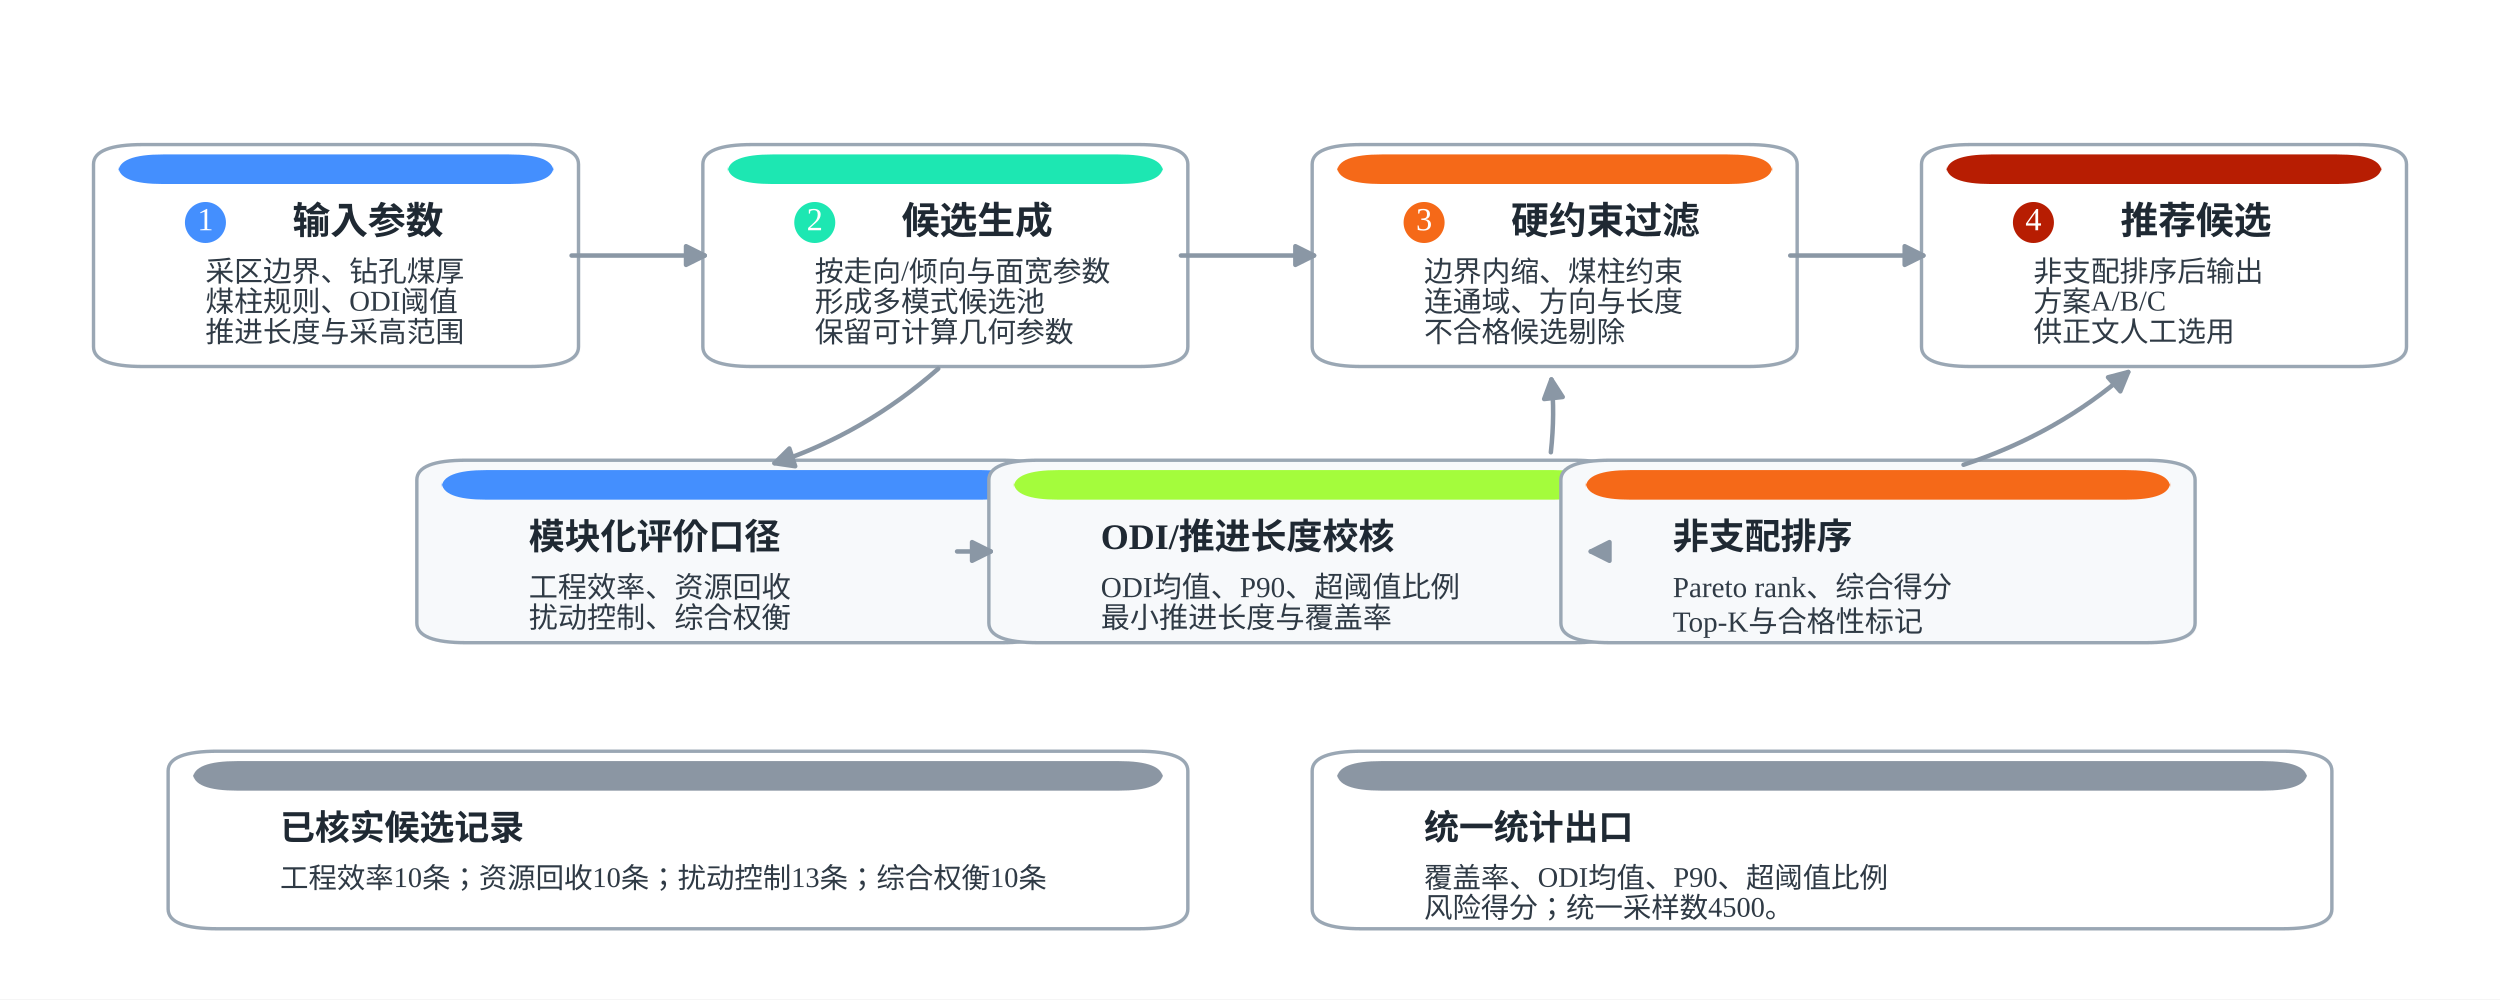
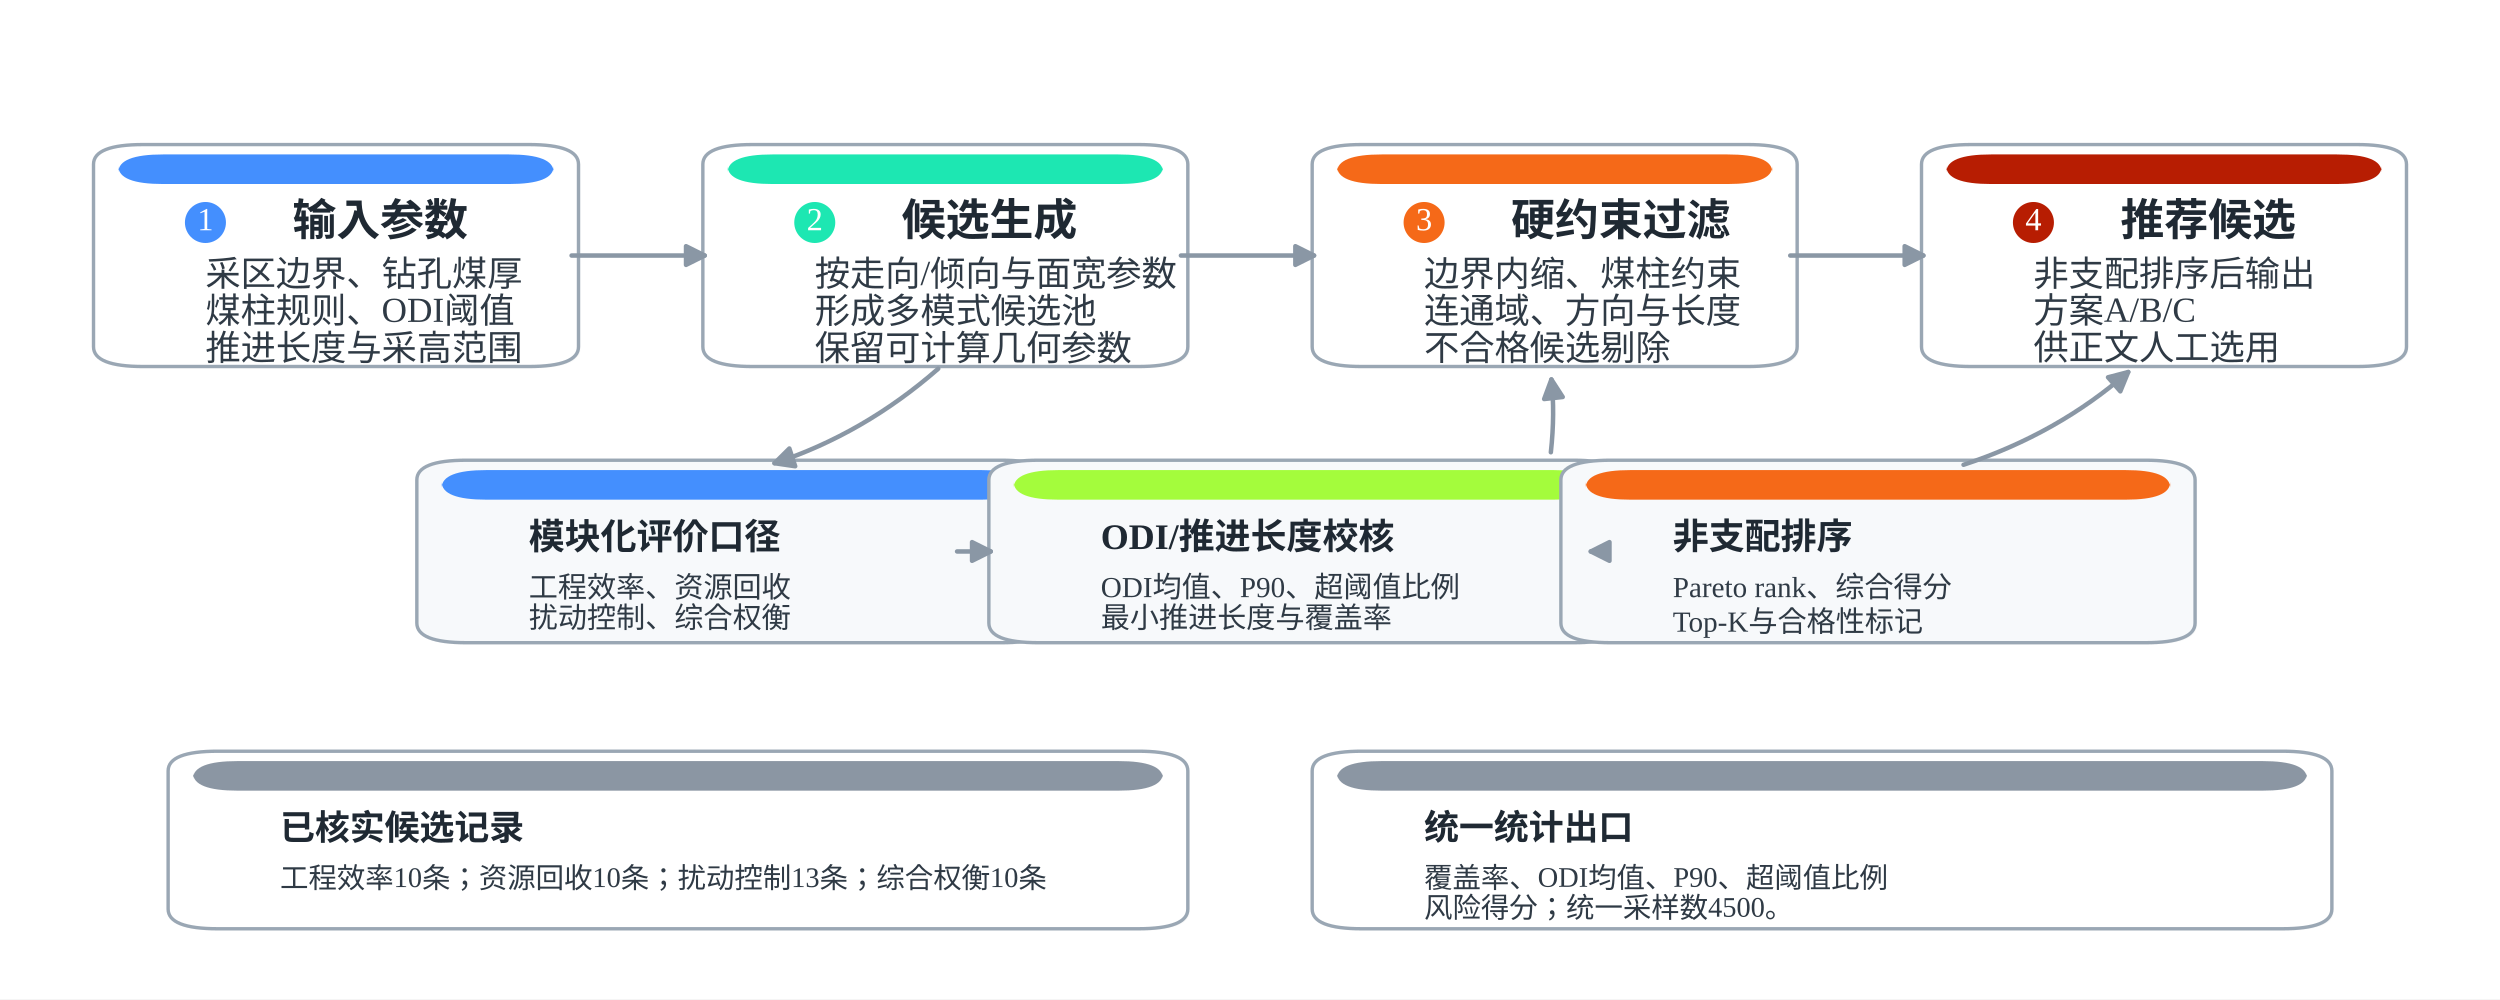
<svg xmlns="http://www.w3.org/2000/svg" width="695.52pt" height="278.028pt" viewBox="0 0 695.52 278.028" version="1.1">
  <defs>
    <style type="text/css">*{stroke-linejoin: round; stroke-linecap: butt}</style>
  </defs>
  <g id="figure_1">
    <g id="patch_1">
      <path d="M -0 278.028  L 695.52 278.028  L 695.52 0  L -0 0  z " style="fill: #ffffff" />
    </g>
    <g id="axes_1">
      <g id="patch_2">
-         <path d="M 40.406 102.516  L 147.653 102.516  Q 161.492 102.516 161.492 97.028  L 161.492 46.258  Q 161.492 40.77 147.653 40.77  L 40.406 40.77  Q 26.567 40.77 26.567 46.258  L 26.567 97.028  Q 26.567 102.516 40.406 102.516  z " clip-path="url(#p27d7c202f7)" style="fill: #4c4c4c; opacity: 0.032" />
-         <path d="M 39.856 101.966  L 147.103 101.966  Q 160.942 101.966 160.942 96.478  L 160.942 45.708  Q 160.942 40.22 147.103 40.22  L 39.856 40.22  Q 26.017 40.22 26.017 45.708  L 26.017 96.478  Q 26.017 101.966 39.856 101.966  z " clip-path="url(#p27d7c202f7)" style="fill: #ffffff; stroke: #9aa7b4; stroke-width: 0.95; stroke-linejoin: miter" />
+         <path d="M 40.406 102.516  L 147.653 102.516  Q 161.492 102.516 161.492 97.028  L 161.492 46.258  Q 161.492 40.77 147.653 40.77  L 40.406 40.77  Q 26.567 40.77 26.567 46.258  L 26.567 97.028  Q 26.567 102.516 40.406 102.516  z " clip-path="url(#p5db826d1ff)" style="fill: #4c4c4c; opacity: 0.032" />
+         <path d="M 39.856 101.966  L 147.103 101.966  Q 160.942 101.966 160.942 96.478  L 160.942 45.708  Q 160.942 40.22 147.103 40.22  L 39.856 40.22  Q 26.017 40.22 26.017 45.708  L 26.017 96.478  Q 26.017 101.966 39.856 101.966  z " clip-path="url(#p5db826d1ff)" style="fill: #ffffff; stroke: #9aa7b4; stroke-width: 0.95; stroke-linejoin: miter" />
      </g>
      <g id="patch_3">
-         <path d="M 45.391 51.197  L 141.568 51.197  Q 154.022 51.197 154.022 46.257  L 154.022 47.904  Q 154.022 42.964 141.568 42.964  L 45.391 42.964  Q 32.936 42.964 32.936 47.904  L 32.936 46.257  Q 32.936 51.197 45.391 51.197  z " clip-path="url(#p27d7c202f7)" style="fill: #448ffe" />
+         <path d="M 45.391 51.197  L 141.568 51.197  Q 154.022 51.197 154.022 46.257  L 154.022 47.904  Q 154.022 42.964 141.568 42.964  L 45.391 42.964  Q 32.936 42.964 32.936 47.904  L 32.936 46.257  Q 32.936 51.197 45.391 51.197  z " clip-path="url(#p5db826d1ff)" style="fill: #448ffe" />
      </g>
      <g id="patch_4">
-         <path d="M 209.926 102.516  L 317.174 102.516  Q 331.012 102.516 331.012 97.028  L 331.012 46.258  Q 331.012 40.77 317.174 40.77  L 209.926 40.77  Q 196.088 40.77 196.088 46.258  L 196.088 97.028  Q 196.088 102.516 209.926 102.516  z " clip-path="url(#p27d7c202f7)" style="fill: #4c4c4c; opacity: 0.032" />
-         <path d="M 209.376 101.966  L 316.624 101.966  Q 330.462 101.966 330.462 96.478  L 330.462 45.708  Q 330.462 40.22 316.624 40.22  L 209.376 40.22  Q 195.538 40.22 195.538 45.708  L 195.538 96.478  Q 195.538 101.966 209.376 101.966  z " clip-path="url(#p27d7c202f7)" style="fill: #ffffff; stroke: #9aa7b4; stroke-width: 0.95; stroke-linejoin: miter" />
+         <path d="M 209.926 102.516  L 317.174 102.516  Q 331.012 102.516 331.012 97.028  L 331.012 46.258  Q 331.012 40.77 317.174 40.77  L 209.926 40.77  Q 196.088 40.77 196.088 46.258  L 196.088 97.028  Q 196.088 102.516 209.926 102.516  z " clip-path="url(#p5db826d1ff)" style="fill: #4c4c4c; opacity: 0.032" />
+         <path d="M 209.376 101.966  L 316.624 101.966  Q 330.462 101.966 330.462 96.478  L 330.462 45.708  Q 330.462 40.22 316.624 40.22  L 209.376 40.22  Q 195.538 40.22 195.538 45.708  L 195.538 96.478  Q 195.538 101.966 209.376 101.966  z " clip-path="url(#p5db826d1ff)" style="fill: #ffffff; stroke: #9aa7b4; stroke-width: 0.95; stroke-linejoin: miter" />
      </g>
      <g id="patch_5">
-         <path d="M 214.911 51.197  L 311.088 51.197  Q 323.543 51.197 323.543 46.257  L 323.543 47.904  Q 323.543 42.964 311.088 42.964  L 214.911 42.964  Q 202.457 42.964 202.457 47.904  L 202.457 46.257  Q 202.457 51.197 214.911 51.197  z " clip-path="url(#p27d7c202f7)" style="fill: #1de7b2" />
+         <path d="M 214.911 51.197  L 311.088 51.197  Q 323.543 51.197 323.543 46.257  L 323.543 47.904  Q 323.543 42.964 311.088 42.964  L 214.911 42.964  Q 202.457 42.964 202.457 47.904  L 202.457 46.257  Q 202.457 51.197 214.911 51.197  z " clip-path="url(#p5db826d1ff)" style="fill: #1de7b2" />
      </g>
      <g id="patch_6">
-         <path d="M 379.446 102.516  L 486.694 102.516  Q 500.532 102.516 500.532 97.028  L 500.532 46.258  Q 500.532 40.77 486.694 40.77  L 379.446 40.77  Q 365.608 40.77 365.608 46.258  L 365.608 97.028  Q 365.608 102.516 379.446 102.516  z " clip-path="url(#p27d7c202f7)" style="fill: #4c4c4c; opacity: 0.032" />
-         <path d="M 378.896 101.966  L 486.144 101.966  Q 499.982 101.966 499.982 96.478  L 499.982 45.708  Q 499.982 40.22 486.144 40.22  L 378.896 40.22  Q 365.058 40.22 365.058 45.708  L 365.058 96.478  Q 365.058 101.966 378.896 101.966  z " clip-path="url(#p27d7c202f7)" style="fill: #ffffff; stroke: #9aa7b4; stroke-width: 0.95; stroke-linejoin: miter" />
+         <path d="M 379.446 102.516  L 486.694 102.516  Q 500.532 102.516 500.532 97.028  L 500.532 46.258  Q 500.532 40.77 486.694 40.77  L 379.446 40.77  Q 365.608 40.77 365.608 46.258  L 365.608 97.028  Q 365.608 102.516 379.446 102.516  z " clip-path="url(#p5db826d1ff)" style="fill: #4c4c4c; opacity: 0.032" />
+         <path d="M 378.896 101.966  L 486.144 101.966  Q 499.982 101.966 499.982 96.478  L 499.982 45.708  Q 499.982 40.22 486.144 40.22  L 378.896 40.22  Q 365.058 40.22 365.058 45.708  L 365.058 96.478  Q 365.058 101.966 378.896 101.966  z " clip-path="url(#p5db826d1ff)" style="fill: #ffffff; stroke: #9aa7b4; stroke-width: 0.95; stroke-linejoin: miter" />
      </g>
      <g id="patch_7">
-         <path d="M 384.432 51.197  L 480.609 51.197  Q 493.063 51.197 493.063 46.257  L 493.063 47.904  Q 493.063 42.964 480.609 42.964  L 384.432 42.964  Q 371.977 42.964 371.977 47.904  L 371.977 46.257  Q 371.977 51.197 384.432 51.197  z " clip-path="url(#p27d7c202f7)" style="fill: #f56918" />
+         <path d="M 384.432 51.197  L 480.609 51.197  Q 493.063 51.197 493.063 46.257  L 493.063 47.904  Q 493.063 42.964 480.609 42.964  L 384.432 42.964  Q 371.977 42.964 371.977 47.904  L 371.977 46.257  Q 371.977 51.197 384.432 51.197  z " clip-path="url(#p5db826d1ff)" style="fill: #f56918" />
      </g>
      <g id="patch_8">
-         <path d="M 548.967 102.516  L 656.214 102.516  Q 670.053 102.516 670.053 97.028  L 670.053 46.258  Q 670.053 40.77 656.214 40.77  L 548.967 40.77  Q 535.128 40.77 535.128 46.258  L 535.128 97.028  Q 535.128 102.516 548.967 102.516  z " clip-path="url(#p27d7c202f7)" style="fill: #4c4c4c; opacity: 0.032" />
-         <path d="M 548.417 101.966  L 655.664 101.966  Q 669.503 101.966 669.503 96.478  L 669.503 45.708  Q 669.503 40.22 655.664 40.22  L 548.417 40.22  Q 534.578 40.22 534.578 45.708  L 534.578 96.478  Q 534.578 101.966 548.417 101.966  z " clip-path="url(#p27d7c202f7)" style="fill: #ffffff; stroke: #9aa7b4; stroke-width: 0.95; stroke-linejoin: miter" />
+         <path d="M 548.967 102.516  L 656.214 102.516  Q 670.053 102.516 670.053 97.028  L 670.053 46.258  Q 670.053 40.77 656.214 40.77  L 548.967 40.77  Q 535.128 40.77 535.128 46.258  L 535.128 97.028  Q 535.128 102.516 548.967 102.516  z " clip-path="url(#p5db826d1ff)" style="fill: #4c4c4c; opacity: 0.032" />
+         <path d="M 548.417 101.966  L 655.664 101.966  Q 669.503 101.966 669.503 96.478  L 669.503 45.708  Q 669.503 40.22 655.664 40.22  L 548.417 40.22  Q 534.578 40.22 534.578 45.708  L 534.578 96.478  Q 534.578 101.966 548.417 101.966  z " clip-path="url(#p5db826d1ff)" style="fill: #ffffff; stroke: #9aa7b4; stroke-width: 0.95; stroke-linejoin: miter" />
      </g>
      <g id="patch_9">
-         <path d="M 553.952 51.197  L 650.129 51.197  Q 662.584 51.197 662.584 46.257  L 662.584 47.904  Q 662.584 42.964 650.129 42.964  L 553.952 42.964  Q 541.498 42.964 541.498 47.904  L 541.498 46.257  Q 541.498 51.197 553.952 51.197  z " clip-path="url(#p27d7c202f7)" style="fill: #b71d02" />
+         <path d="M 553.952 51.197  L 650.129 51.197  Q 662.584 51.197 662.584 46.257  L 662.584 47.904  Q 662.584 42.964 650.129 42.964  L 553.952 42.964  Q 541.498 42.964 541.498 47.904  L 541.498 46.257  Q 541.498 51.197 553.952 51.197  z " clip-path="url(#p5db826d1ff)" style="fill: #b71d02" />
      </g>
      <g id="patch_10">
-         <path d="M 159.021 71.093  Q 178.238 71.093 196.057 71.093  " clip-path="url(#p27d7c202f7)" style="fill: none; stroke: #8a97a5; stroke-width: 1.25; stroke-linecap: round" />
-         <path d="M 190.857 68.493  L 196.057 71.093  L 190.857 73.693  z " clip-path="url(#p27d7c202f7)" style="fill: #8a97a5; stroke: #8a97a5; stroke-width: 1.25; stroke-linecap: round" />
+         <path d="M 159.021 71.093  Q 178.238 71.093 196.057 71.093  " clip-path="url(#p5db826d1ff)" style="fill: none; stroke: #8a97a5; stroke-width: 1.25; stroke-linecap: round" />
+         <path d="M 190.857 68.493  L 196.057 71.093  L 190.857 73.693  z " clip-path="url(#p5db826d1ff)" style="fill: #8a97a5; stroke: #8a97a5; stroke-width: 1.25; stroke-linecap: round" />
      </g>
      <g id="patch_11">
-         <path d="M 328.542 71.093  Q 347.758 71.093 365.577 71.093  " clip-path="url(#p27d7c202f7)" style="fill: none; stroke: #8a97a5; stroke-width: 1.25; stroke-linecap: round" />
-         <path d="M 360.377 68.493  L 365.577 71.093  L 360.377 73.693  z " clip-path="url(#p27d7c202f7)" style="fill: #8a97a5; stroke: #8a97a5; stroke-width: 1.25; stroke-linecap: round" />
+         <path d="M 328.542 71.093  Q 347.758 71.093 365.577 71.093  " clip-path="url(#p5db826d1ff)" style="fill: none; stroke: #8a97a5; stroke-width: 1.25; stroke-linecap: round" />
+         <path d="M 360.377 68.493  L 365.577 71.093  L 360.377 73.693  z " clip-path="url(#p5db826d1ff)" style="fill: #8a97a5; stroke: #8a97a5; stroke-width: 1.25; stroke-linecap: round" />
      </g>
      <g id="patch_12">
-         <path d="M 498.062 71.093  Q 517.279 71.093 535.097 71.093  " clip-path="url(#p27d7c202f7)" style="fill: none; stroke: #8a97a5; stroke-width: 1.25; stroke-linecap: round" />
-         <path d="M 529.897 68.493  L 535.097 71.093  L 529.897 73.693  z " clip-path="url(#p27d7c202f7)" style="fill: #8a97a5; stroke: #8a97a5; stroke-width: 1.25; stroke-linecap: round" />
+         <path d="M 498.062 71.093  Q 517.279 71.093 535.097 71.093  " clip-path="url(#p5db826d1ff)" style="fill: none; stroke: #8a97a5; stroke-width: 1.25; stroke-linecap: round" />
+         <path d="M 529.897 68.493  L 535.097 71.093  L 529.897 73.693  z " clip-path="url(#p5db826d1ff)" style="fill: #8a97a5; stroke: #8a97a5; stroke-width: 1.25; stroke-linecap: round" />
      </g>
      <g id="patch_13">
-         <path d="M 130.355 179.356  L 279.118 179.356  Q 292.956 179.356 292.956 173.868  L 292.956 134.075  Q 292.956 128.587 279.118 128.587  L 130.355 128.587  Q 116.517 128.587 116.517 134.075  L 116.517 173.868  Q 116.517 179.356 130.355 179.356  z " clip-path="url(#p27d7c202f7)" style="fill: #4a4b4b; opacity: 0.032" />
-         <path d="M 129.805 178.806  L 278.568 178.806  Q 292.406 178.806 292.406 173.317  L 292.406 133.525  Q 292.406 128.037 278.568 128.037  L 129.805 128.037  Q 115.967 128.037 115.967 133.525  L 115.967 173.317  Q 115.967 178.806 129.805 178.806  z " clip-path="url(#p27d7c202f7)" style="fill: #f7f9fb; stroke: #9aa7b4; stroke-width: 0.95; stroke-linejoin: miter" />
+         <path d="M 130.355 179.356  L 279.118 179.356  Q 292.956 179.356 292.956 173.868  L 292.956 134.075  Q 292.956 128.587 279.118 128.587  L 130.355 128.587  Q 116.517 128.587 116.517 134.075  L 116.517 173.868  Q 116.517 179.356 130.355 179.356  z " clip-path="url(#p5db826d1ff)" style="fill: #4a4b4b; opacity: 0.032" />
+         <path d="M 129.805 178.806  L 278.568 178.806  Q 292.406 178.806 292.406 173.317  L 292.406 133.525  Q 292.406 128.037 278.568 128.037  L 129.805 128.037  Q 115.967 128.037 115.967 133.525  L 115.967 173.317  Q 115.967 178.806 129.805 178.806  z " clip-path="url(#p5db826d1ff)" style="fill: #f7f9fb; stroke: #9aa7b4; stroke-width: 0.95; stroke-linejoin: miter" />
      </g>
      <g id="patch_14">
-         <path d="M 135.341 139.014  L 273.033 139.014  Q 285.487 139.014 285.487 134.074  L 285.487 135.721  Q 285.487 130.781 273.033 130.781  L 135.341 130.781  Q 122.886 130.781 122.886 135.721  L 122.886 134.074  Q 122.886 139.014 135.341 139.014  z " clip-path="url(#p27d7c202f7)" style="fill: #448ffe" />
+         <path d="M 135.341 139.014  L 273.033 139.014  Q 285.487 139.014 285.487 134.074  L 285.487 135.721  Q 285.487 130.781 273.033 130.781  L 135.341 130.781  Q 122.886 130.781 122.886 135.721  L 122.886 134.074  Q 122.886 139.014 135.341 139.014  z " clip-path="url(#p5db826d1ff)" style="fill: #448ffe" />
      </g>
      <g id="patch_15">
-         <path d="M 289.497 179.356  L 438.26 179.356  Q 452.098 179.356 452.098 173.868  L 452.098 134.075  Q 452.098 128.587 438.26 128.587  L 289.497 128.587  Q 275.658 128.587 275.658 134.075  L 275.658 173.868  Q 275.658 179.356 289.497 179.356  z " clip-path="url(#p27d7c202f7)" style="fill: #4a4b4b; opacity: 0.032" />
-         <path d="M 288.947 178.806  L 437.71 178.806  Q 451.548 178.806 451.548 173.317  L 451.548 133.525  Q 451.548 128.037 437.71 128.037  L 288.947 128.037  Q 275.108 128.037 275.108 133.525  L 275.108 173.317  Q 275.108 178.806 288.947 178.806  z " clip-path="url(#p27d7c202f7)" style="fill: #f7f9fb; stroke: #9aa7b4; stroke-width: 0.95; stroke-linejoin: miter" />
+         <path d="M 289.497 179.356  L 438.26 179.356  Q 452.098 179.356 452.098 173.868  L 452.098 134.075  Q 452.098 128.587 438.26 128.587  L 289.497 128.587  Q 275.658 128.587 275.658 134.075  L 275.658 173.868  Q 275.658 179.356 289.497 179.356  z " clip-path="url(#p5db826d1ff)" style="fill: #4a4b4b; opacity: 0.032" />
+         <path d="M 288.947 178.806  L 437.71 178.806  Q 451.548 178.806 451.548 173.317  L 451.548 133.525  Q 451.548 128.037 437.71 128.037  L 288.947 128.037  Q 275.108 128.037 275.108 133.525  L 275.108 173.317  Q 275.108 178.806 288.947 178.806  z " clip-path="url(#p5db826d1ff)" style="fill: #f7f9fb; stroke: #9aa7b4; stroke-width: 0.95; stroke-linejoin: miter" />
      </g>
      <g id="patch_16">
-         <path d="M 294.482 139.014  L 432.174 139.014  Q 444.629 139.014 444.629 134.074  L 444.629 135.721  Q 444.629 130.781 432.174 130.781  L 294.482 130.781  Q 282.028 130.781 282.028 135.721  L 282.028 134.074  Q 282.028 139.014 294.482 139.014  z " clip-path="url(#p27d7c202f7)" style="fill: #a4fc3c" />
+         <path d="M 294.482 139.014  L 432.174 139.014  Q 444.629 139.014 444.629 134.074  L 444.629 135.721  Q 444.629 130.781 432.174 130.781  L 294.482 130.781  Q 282.028 130.781 282.028 135.721  L 282.028 134.074  Q 282.028 139.014 294.482 139.014  z " clip-path="url(#p5db826d1ff)" style="fill: #a4fc3c" />
      </g>
      <g id="patch_17">
-         <path d="M 448.638 179.356  L 597.401 179.356  Q 611.24 179.356 611.24 173.868  L 611.24 134.075  Q 611.24 128.587 597.401 128.587  L 448.638 128.587  Q 434.8 128.587 434.8 134.075  L 434.8 173.868  Q 434.8 179.356 448.638 179.356  z " clip-path="url(#p27d7c202f7)" style="fill: #4a4b4b; opacity: 0.032" />
-         <path d="M 448.088 178.806  L 596.851 178.806  Q 610.69 178.806 610.69 173.317  L 610.69 133.525  Q 610.69 128.037 596.851 128.037  L 448.088 128.037  Q 434.25 128.037 434.25 133.525  L 434.25 173.317  Q 434.25 178.806 448.088 178.806  z " clip-path="url(#p27d7c202f7)" style="fill: #f7f9fb; stroke: #9aa7b4; stroke-width: 0.95; stroke-linejoin: miter" />
+         <path d="M 448.638 179.356  L 597.401 179.356  Q 611.24 179.356 611.24 173.868  L 611.24 134.075  Q 611.24 128.587 597.401 128.587  L 448.638 128.587  Q 434.8 128.587 434.8 134.075  L 434.8 173.868  Q 434.8 179.356 448.638 179.356  z " clip-path="url(#p5db826d1ff)" style="fill: #4a4b4b; opacity: 0.032" />
+         <path d="M 448.088 178.806  L 596.851 178.806  Q 610.69 178.806 610.69 173.317  L 610.69 133.525  Q 610.69 128.037 596.851 128.037  L 448.088 128.037  Q 434.25 128.037 434.25 133.525  L 434.25 173.317  Q 434.25 178.806 448.088 178.806  z " clip-path="url(#p5db826d1ff)" style="fill: #f7f9fb; stroke: #9aa7b4; stroke-width: 0.95; stroke-linejoin: miter" />
      </g>
      <g id="patch_18">
-         <path d="M 453.624 139.014  L 591.316 139.014  Q 603.77 139.014 603.77 134.074  L 603.77 135.721  Q 603.77 130.781 591.316 130.781  L 453.624 130.781  Q 441.169 130.781 441.169 135.721  L 441.169 134.074  Q 441.169 139.014 453.624 139.014  z " clip-path="url(#p27d7c202f7)" style="fill: #f56918" />
+         <path d="M 453.624 139.014  L 591.316 139.014  Q 603.77 139.014 603.77 134.074  L 603.77 135.721  Q 603.77 130.781 591.316 130.781  L 453.624 130.781  Q 441.169 130.781 441.169 135.721  L 441.169 134.074  Q 441.169 139.014 453.624 139.014  z " clip-path="url(#p5db826d1ff)" style="fill: #f56918" />
      </g>
      <g id="patch_19">
-         <path d="M 266.269 153.421  Q 271.65 153.421 275.633 153.421  " clip-path="url(#p27d7c202f7)" style="fill: none; stroke: #8a97a5; stroke-width: 1.25; stroke-linecap: round" />
-         <path d="M 270.433 150.821  L 275.633 153.421  L 270.433 156.021  z " clip-path="url(#p27d7c202f7)" style="fill: #8a97a5; stroke: #8a97a5; stroke-width: 1.25; stroke-linecap: round" />
+         <path d="M 266.269 153.421  Q 271.65 153.421 275.633 153.421  " clip-path="url(#p5db826d1ff)" style="fill: none; stroke: #8a97a5; stroke-width: 1.25; stroke-linecap: round" />
+         <path d="M 270.433 150.821  L 275.633 153.421  L 270.433 156.021  z " clip-path="url(#p5db826d1ff)" style="fill: #8a97a5; stroke: #8a97a5; stroke-width: 1.25; stroke-linecap: round" />
      </g>
      <g id="patch_20">
-         <path d="M 444.629 153.421  Q 442.899 153.421 442.567 153.421  " clip-path="url(#p27d7c202f7)" style="fill: none; stroke: #8a97a5; stroke-width: 1.25; stroke-linecap: round" />
-         <path d="M 447.767 156.021  L 442.567 153.421  L 447.767 150.821  z " clip-path="url(#p27d7c202f7)" style="fill: #8a97a5; stroke: #8a97a5; stroke-width: 1.25; stroke-linecap: round" />
+         <path d="M 444.629 153.421  Q 442.899 153.421 442.567 153.421  " clip-path="url(#p5db826d1ff)" style="fill: none; stroke: #8a97a5; stroke-width: 1.25; stroke-linecap: round" />
+         <path d="M 447.767 156.021  L 442.567 153.421  L 447.767 150.821  z " clip-path="url(#p5db826d1ff)" style="fill: #8a97a5; stroke: #8a97a5; stroke-width: 1.25; stroke-linecap: round" />
      </g>
      <g id="patch_21">
-         <path d="M 261.025 102.579  Q 240.304 120.704 215.479 128.867  " clip-path="url(#p27d7c202f7)" style="fill: none; stroke: #8a97a5; stroke-width: 1.25; stroke-linecap: round" />
-         <path d="M 221.231 129.713  L 215.479 128.867  L 219.607 124.773  z " clip-path="url(#p27d7c202f7)" style="fill: #8a97a5; stroke: #8a97a5; stroke-width: 1.25; stroke-linecap: round" />
+         <path d="M 261.025 102.579  Q 240.304 120.704 215.479 128.867  " clip-path="url(#p5db826d1ff)" style="fill: none; stroke: #8a97a5; stroke-width: 1.25; stroke-linecap: round" />
+         <path d="M 221.231 129.713  L 215.479 128.867  L 219.607 124.773  z " clip-path="url(#p5db826d1ff)" style="fill: #8a97a5; stroke: #8a97a5; stroke-width: 1.25; stroke-linecap: round" />
      </g>
      <g id="patch_22">
-         <path d="M 431.459 125.823  Q 432.647 114.998 431.611 105.563  " clip-path="url(#p27d7c202f7)" style="fill: none; stroke: #8a97a5; stroke-width: 1.25; stroke-linecap: round" />
-         <path d="M 429.594 111.016  L 431.611 105.563  L 434.763 110.448  z " clip-path="url(#p27d7c202f7)" style="fill: #8a97a5; stroke: #8a97a5; stroke-width: 1.25; stroke-linecap: round" />
+         <path d="M 431.459 125.823  Q 432.647 114.998 431.611 105.563  " clip-path="url(#p5db826d1ff)" style="fill: none; stroke: #8a97a5; stroke-width: 1.25; stroke-linecap: round" />
+         <path d="M 429.594 111.016  L 431.611 105.563  L 434.763 110.448  z " clip-path="url(#p5db826d1ff)" style="fill: #8a97a5; stroke: #8a97a5; stroke-width: 1.25; stroke-linecap: round" />
      </g>
      <g id="patch_23">
-         <path d="M 546.273 129.303  Q 572.426 120.704 592.095 103.499  " clip-path="url(#p27d7c202f7)" style="fill: none; stroke: #8a97a5; stroke-width: 1.25; stroke-linecap: round" />
-         <path d="M 586.47 104.966  L 592.095 103.499  L 589.893 108.879  z " clip-path="url(#p27d7c202f7)" style="fill: #8a97a5; stroke: #8a97a5; stroke-width: 1.25; stroke-linecap: round" />
+         <path d="M 546.273 129.303  Q 572.426 120.704 592.095 103.499  " clip-path="url(#p5db826d1ff)" style="fill: none; stroke: #8a97a5; stroke-width: 1.25; stroke-linecap: round" />
+         <path d="M 586.47 104.966  L 592.095 103.499  L 589.893 108.879  z " clip-path="url(#p5db826d1ff)" style="fill: #8a97a5; stroke: #8a97a5; stroke-width: 1.25; stroke-linecap: round" />
      </g>
      <g id="patch_24">
-         <path d="M 61.163 258.94  L 317.174 258.94  Q 331.012 258.94 331.012 253.452  L 331.012 215.032  Q 331.012 209.543 317.174 209.543  L 61.163 209.543  Q 47.325 209.543 47.325 215.032  L 47.325 253.452  Q 47.325 258.94 61.163 258.94  z " clip-path="url(#p27d7c202f7)" style="fill: #4c4c4c; opacity: 0.032" />
-         <path d="M 60.613 258.39  L 316.624 258.39  Q 330.462 258.39 330.462 252.902  L 330.462 214.482  Q 330.462 208.993 316.624 208.993  L 60.613 208.993  Q 46.775 208.993 46.775 214.482  L 46.775 252.902  Q 46.775 258.39 60.613 258.39  z " clip-path="url(#p27d7c202f7)" style="fill: #ffffff; stroke: #9aa7b4; stroke-width: 0.95; stroke-linejoin: miter" />
+         <path d="M 61.163 258.94  L 317.174 258.94  Q 331.012 258.94 331.012 253.452  L 331.012 215.032  Q 331.012 209.543 317.174 209.543  L 61.163 209.543  Q 47.325 209.543 47.325 215.032  L 47.325 253.452  Q 47.325 258.94 61.163 258.94  z " clip-path="url(#p5db826d1ff)" style="fill: #4c4c4c; opacity: 0.032" />
+         <path d="M 60.613 258.39  L 316.624 258.39  Q 330.462 258.39 330.462 252.902  L 330.462 214.482  Q 330.462 208.993 316.624 208.993  L 60.613 208.993  Q 46.775 208.993 46.775 214.482  L 46.775 252.902  Q 46.775 258.39 60.613 258.39  z " clip-path="url(#p5db826d1ff)" style="fill: #ffffff; stroke: #9aa7b4; stroke-width: 0.95; stroke-linejoin: miter" />
      </g>
      <g id="patch_25">
-         <path d="M 66.149 219.97  L 311.088 219.97  Q 323.543 219.97 323.543 215.031  L 323.543 216.677  Q 323.543 211.737 311.088 211.737  L 66.149 211.737  Q 53.694 211.737 53.694 216.677  L 53.694 215.031  Q 53.694 219.97 66.149 219.97  z " clip-path="url(#p27d7c202f7)" style="fill: #8b96a3" />
+         <path d="M 66.149 219.97  L 311.088 219.97  Q 323.543 219.97 323.543 215.031  L 323.543 216.677  Q 323.543 211.737 311.088 211.737  L 66.149 211.737  Q 53.694 211.737 53.694 216.677  L 53.694 215.031  Q 53.694 219.97 66.149 219.97  z " clip-path="url(#p5db826d1ff)" style="fill: #8b96a3" />
      </g>
      <g id="patch_26">
-         <path d="M 379.446 258.94  L 635.457 258.94  Q 649.295 258.94 649.295 253.452  L 649.295 215.032  Q 649.295 209.543 635.457 209.543  L 379.446 209.543  Q 365.608 209.543 365.608 215.032  L 365.608 253.452  Q 365.608 258.94 379.446 258.94  z " clip-path="url(#p27d7c202f7)" style="fill: #4c4c4c; opacity: 0.032" />
-         <path d="M 378.896 258.39  L 634.907 258.39  Q 648.745 258.39 648.745 252.902  L 648.745 214.482  Q 648.745 208.993 634.907 208.993  L 378.896 208.993  Q 365.058 208.993 365.058 214.482  L 365.058 252.902  Q 365.058 258.39 378.896 258.39  z " clip-path="url(#p27d7c202f7)" style="fill: #ffffff; stroke: #9aa7b4; stroke-width: 0.95; stroke-linejoin: miter" />
+         <path d="M 379.446 258.94  L 635.457 258.94  Q 649.295 258.94 649.295 253.452  L 649.295 215.032  Q 649.295 209.543 635.457 209.543  L 379.446 209.543  Q 365.608 209.543 365.608 215.032  L 365.608 253.452  Q 365.608 258.94 379.446 258.94  z " clip-path="url(#p5db826d1ff)" style="fill: #4c4c4c; opacity: 0.032" />
+         <path d="M 378.896 258.39  L 634.907 258.39  Q 648.745 258.39 648.745 252.902  L 648.745 214.482  Q 648.745 208.993 634.907 208.993  L 378.896 208.993  Q 365.058 208.993 365.058 214.482  L 365.058 252.902  Q 365.058 258.39 378.896 258.39  z " clip-path="url(#p5db826d1ff)" style="fill: #ffffff; stroke: #9aa7b4; stroke-width: 0.95; stroke-linejoin: miter" />
      </g>
      <g id="patch_27">
-         <path d="M 384.432 219.97  L 629.371 219.97  Q 641.826 219.97 641.826 215.031  L 641.826 216.677  Q 641.826 211.737 629.371 211.737  L 384.432 211.737  Q 371.977 211.737 371.977 216.677  L 371.977 215.031  Q 371.977 219.97 384.432 219.97  z " clip-path="url(#p27d7c202f7)" style="fill: #8b96a3" />
+         <path d="M 384.432 219.97  L 629.371 219.97  Q 641.826 219.97 641.826 215.031  L 641.826 216.677  Q 641.826 211.737 629.371 211.737  L 384.432 211.737  Q 371.977 211.737 371.977 216.677  L 371.977 215.031  Q 371.977 219.97 384.432 219.97  z " clip-path="url(#p5db826d1ff)" style="fill: #8b96a3" />
      </g>
      <g id="text_1">
        <g id="patch_28">
          <path d="M 57.154 67.607  C 58.667 67.607 60.119 67.006 61.189 65.935  C 62.26 64.865 62.861 63.413 62.861 61.9  C 62.861 60.386 62.26 58.934 61.189 57.864  C 60.119 56.794 58.667 56.192 57.154 56.192  C 55.64 56.192 54.188 56.794 53.118 57.864  C 52.048 58.934 51.446 60.386 51.446 61.9  C 51.446 63.413 52.048 64.865 53.118 65.935  C 54.188 67.006 55.64 67.607 57.154 67.607  z " style="fill: #448ffe" />
        </g>
        <text style="font-size: 9px; font-family: 'Times New Roman', 'SimSun'; text-anchor: middle; fill: #ffffff" x="57.154" y="64.062" transform="rotate(-0 57.1536 64.06184)">1</text>
      </g>
      <g id="text_2">
-         <text style="font-weight: 700; font-size: 10.5px; font-family: 'Times New Roman', 'SimSun'; text-anchor: start; fill: #1f2933" x="81.371" y="65.063" transform="rotate(-0 81.3708 65.06292)">输入参数</text>
+         <text style="font-weight: 700; font-size: 12.2px; font-family: 'Times New Roman', 'SimSun'; text-anchor: start; fill: #1f2933" x="81.371" y="65.486" transform="rotate(-0 81.3708 65.4862)">输入参数</text>
      </g>
      <g id="text_3">
-         <text style="font-size: 8px; font-family: 'Times New Roman', 'SimSun'; fill: #2f3a45" transform="translate(57.1536 78.29742)">采区边界、钻孔煤厚</text>
-         <text style="font-size: 8px; font-family: 'Times New Roman', 'SimSun'; fill: #2f3a45" transform="translate(57.1536 86.6919)">煤柱规则、ODI阈值</text>
-         <text style="font-size: 8px; font-family: 'Times New Roman', 'SimSun'; fill: #2f3a45" transform="translate(57.1536 95.16012)">推进长度与采高范围</text>
+         <text style="font-size: 9.8px; font-family: 'Times New Roman', 'SimSun'; fill: #2f3a45" transform="translate(57.1536 79.5788)">采区边界、钻孔煤厚</text>
+         <text style="font-size: 9.8px; font-family: 'Times New Roman', 'SimSun'; fill: #2f3a45" transform="translate(57.1536 89.86203)">煤柱规则、ODI阈值</text>
+         <text style="font-size: 9.8px; font-family: 'Times New Roman', 'SimSun'; fill: #2f3a45" transform="translate(57.1536 100.2356)">推进长度与采高范围</text>
      </g>
      <g id="text_4">
        <g id="patch_29">
          <path d="M 226.674 67.607  C 228.188 67.607 229.639 67.006 230.71 65.935  C 231.78 64.865 232.381 63.413 232.381 61.9  C 232.381 60.386 231.78 58.934 230.71 57.864  C 229.639 56.794 228.188 56.192 226.674 56.192  C 225.16 56.192 223.709 56.794 222.638 57.864  C 221.568 58.934 220.967 60.386 220.967 61.9  C 220.967 63.413 221.568 64.865 222.638 65.935  C 223.709 67.006 225.16 67.607 226.674 67.607  z " style="fill: #1de7b2" />
        </g>
        <text style="font-size: 9px; font-family: 'Times New Roman', 'SimSun'; text-anchor: middle; fill: #ffffff" x="226.674" y="64.062" transform="rotate(-0 226.674 64.06184)">2</text>
      </g>
      <g id="text_5">
-         <text style="font-weight: 700; font-size: 10.5px; font-family: 'Times New Roman', 'SimSun'; text-anchor: start; fill: #1f2933" x="250.891" y="65.042" transform="rotate(-0 250.8912 65.04242)">候选生成</text>
+         <text style="font-weight: 700; font-size: 12.2px; font-family: 'Times New Roman', 'SimSun'; text-anchor: start; fill: #1f2933" x="250.891" y="65.462" transform="rotate(-0 250.8912 65.46237)">候选生成</text>
      </g>
      <g id="text_6">
-         <text style="font-size: 8px; font-family: 'Times New Roman', 'SimSun'; fill: #2f3a45" transform="translate(226.674 78.29742)">按走向/倾向与面宽参数</text>
-         <text style="font-size: 8px; font-family: 'Times New Roman', 'SimSun'; fill: #2f3a45" transform="translate(226.674 86.72877)">形成多模式候选池</text>
-         <text style="font-size: 8px; font-family: 'Times New Roman', 'SimSun'; fill: #2f3a45" transform="translate(226.674 95.197)">保留可计算几何参数</text>
+         <text style="font-size: 9.8px; font-family: 'Times New Roman', 'SimSun'; fill: #2f3a45" transform="translate(226.674 79.5788)">按走向/倾向与面宽参数</text>
+         <text style="font-size: 9.8px; font-family: 'Times New Roman', 'SimSun'; fill: #2f3a45" transform="translate(226.674 89.9072)">形成多模式候选池</text>
+         <text style="font-size: 9.8px; font-family: 'Times New Roman', 'SimSun'; fill: #2f3a45" transform="translate(226.674 100.2808)">保留可计算几何参数</text>
      </g>
      <g id="text_7">
        <g id="patch_30">
          <path d="M 396.194 67.607  C 397.708 67.607 399.16 67.006 400.23 65.935  C 401.3 64.865 401.902 63.413 401.902 61.9  C 401.902 60.386 401.3 58.934 400.23 57.864  C 399.16 56.794 397.708 56.192 396.194 56.192  C 394.681 56.192 393.229 56.794 392.159 57.864  C 391.088 58.934 390.487 60.386 390.487 61.9  C 390.487 63.413 391.088 64.865 392.159 65.935  C 393.229 67.006 394.681 67.607 396.194 67.607  z " style="fill: #f56918" />
        </g>
        <text style="font-size: 9px; font-family: 'Times New Roman', 'SimSun'; text-anchor: middle; fill: #ffffff" x="396.194" y="64.062" transform="rotate(-0 396.1944 64.06184)">3</text>
      </g>
      <g id="text_8">
-         <text style="font-weight: 700; font-size: 10.5px; font-family: 'Times New Roman', 'SimSun'; text-anchor: start; fill: #1f2933" x="420.412" y="65.063" transform="rotate(-0 420.4116 65.06292)">硬约束过滤</text>
+         <text style="font-weight: 700; font-size: 12.2px; font-family: 'Times New Roman', 'SimSun'; text-anchor: start; fill: #1f2933" x="420.412" y="65.486" transform="rotate(-0 420.4116 65.4862)">硬约束过滤</text>
      </g>
      <g id="text_9">
-         <text style="font-size: 8px; font-family: 'Times New Roman', 'SimSun'; fill: #2f3a45" transform="translate(396.1944 78.32867)">边界内缩、煤柱约束</text>
-         <text style="font-size: 8px; font-family: 'Times New Roman', 'SimSun'; fill: #2f3a45" transform="translate(396.1944 86.72315)">连通域、方向与长度</text>
-         <text style="font-size: 8px; font-family: 'Times New Roman', 'SimSun'; fill: #2f3a45" transform="translate(396.1944 95.1545)">不合格候选剔除</text>
+         <text style="font-size: 9.8px; font-family: 'Times New Roman', 'SimSun'; fill: #2f3a45" transform="translate(396.1944 79.61708)">边界内缩、煤柱约束</text>
+         <text style="font-size: 9.8px; font-family: 'Times New Roman', 'SimSun'; fill: #2f3a45" transform="translate(396.1944 89.90031)">连通域、方向与长度</text>
+         <text style="font-size: 9.8px; font-family: 'Times New Roman', 'SimSun'; fill: #2f3a45" transform="translate(396.1944 100.2287)">不合格候选剔除</text>
      </g>
      <g id="text_10">
        <g id="patch_31">
          <path d="M 565.715 67.607  C 567.228 67.607 568.68 67.006 569.75 65.935  C 570.821 64.865 571.422 63.413 571.422 61.9  C 571.422 60.386 570.821 58.934 569.75 57.864  C 568.68 56.794 567.228 56.192 565.715 56.192  C 564.201 56.192 562.749 56.794 561.679 57.864  C 560.609 58.934 560.008 60.386 560.008 61.9  C 560.008 63.413 560.609 64.865 561.679 65.935  C 562.749 67.006 564.201 67.607 565.715 67.607  z " style="fill: #b71d02" />
        </g>
        <text style="font-size: 9px; font-family: 'Times New Roman', 'SimSun'; text-anchor: middle; fill: #ffffff" x="565.715" y="64.062" transform="rotate(-0 565.7148 64.06184)">4</text>
      </g>
      <g id="text_11">
-         <text style="font-weight: 700; font-size: 10.5px; font-family: 'Times New Roman', 'SimSun'; text-anchor: start; fill: #1f2933" x="589.932" y="65.042" transform="rotate(-0 589.932 65.04242)">推荐候选</text>
+         <text style="font-weight: 700; font-size: 12.2px; font-family: 'Times New Roman', 'SimSun'; text-anchor: start; fill: #1f2933" x="589.932" y="65.462" transform="rotate(-0 589.932 65.46237)">推荐候选</text>
      </g>
      <g id="text_12">
-         <text style="font-size: 8px; font-family: 'Times New Roman', 'SimSun'; fill: #2f3a45" transform="translate(565.7148 78.29742)">非支配排序后输出</text>
-         <text style="font-size: 8px; font-family: 'Times New Roman', 'SimSun'; fill: #2f3a45" transform="translate(565.7148 86.65502)">方案A/B/C</text>
-         <text style="font-size: 8px; font-family: 'Times New Roman', 'SimSun'; fill: #2f3a45" transform="translate(565.7148 95.0495)">供正文人工选用</text>
+         <text style="font-size: 9.8px; font-family: 'Times New Roman', 'SimSun'; fill: #2f3a45" transform="translate(565.7148 79.5788)">非支配排序后输出</text>
+         <text style="font-size: 9.8px; font-family: 'Times New Roman', 'SimSun'; fill: #2f3a45" transform="translate(565.7148 89.81686)">方案A/B/C</text>
+         <text style="font-size: 9.8px; font-family: 'Times New Roman', 'SimSun'; fill: #2f3a45" transform="translate(565.7148 100.1001)">供正文人工选用</text>
      </g>
      <g id="text_13">
        <text style="font-weight: 700; font-size: 10px; font-family: 'Times New Roman', 'SimSun'; text-anchor: start; fill: #1f2933" x="147.103" y="152.794" transform="rotate(-0 147.1032 152.7945)">模块化评价口径</text>
      </g>
      <g id="text_14">
        <text style="font-size: 8.1px; font-family: 'Times New Roman', 'SimSun'; fill: #2f3a45" transform="translate(147.1032 166.1856)">工程效率、资源回收</text>
        <text style="font-size: 8.1px; font-family: 'Times New Roman', 'SimSun'; fill: #2f3a45" transform="translate(147.1032 174.6476)">扰动控制、综合权衡</text>
      </g>
      <g id="text_15">
        <text style="font-weight: 700; font-size: 10px; font-family: 'Times New Roman', 'SimSun'; text-anchor: start; fill: #1f2933" x="306.245" y="152.736" transform="rotate(-0 306.2448 152.7359)">ODI/推进长度校核</text>
      </g>
      <g id="text_16">
        <text style="font-size: 8.1px; font-family: 'Times New Roman', 'SimSun'; fill: #2f3a45" transform="translate(306.2448 166.1223)">ODI均值、P90、超阈值比例</text>
        <text style="font-size: 8.1px; font-family: 'Times New Roman', 'SimSun'; fill: #2f3a45" transform="translate(306.2448 174.659)">最小推进长度与覆盖率</text>
      </g>
      <g id="text_17">
        <text style="font-weight: 700; font-size: 10px; font-family: 'Times New Roman', 'SimSun'; text-anchor: start; fill: #1f2933" x="465.386" y="152.716" transform="rotate(-0 465.3864 152.7163)">非支配排序</text>
      </g>
      <g id="text_18">
        <text style="font-size: 8.1px; font-family: 'Times New Roman', 'SimSun'; fill: #2f3a45" transform="translate(465.3864 166.1223)">Pareto rank、综合得分</text>
        <text style="font-size: 8.1px; font-family: 'Times New Roman', 'SimSun'; fill: #2f3a45" transform="translate(465.3864 175.7328)">Top-K与合格性标记</text>
      </g>
      <g id="text_19">
        <text style="font-weight: 700; font-size: 9.7px; font-family: 'Times New Roman', 'SimSun'; text-anchor: start; fill: #1f2933" x="77.911" y="233.637" transform="rotate(-0 77.9112 233.637)">已核实候选记录</text>
      </g>
      <g id="text_20">
        <text style="font-size: 7.9px; font-family: 'Times New Roman', 'SimSun'; text-anchor: start; fill: #2f3a45" x="77.911" y="247.03" transform="rotate(-0 77.9112 247.0303)">工程效率10条；资源回收10条；扰动控制13条；综合权衡10条</text>
      </g>
      <g id="text_21">
        <text style="font-weight: 700; font-size: 9.7px; font-family: 'Times New Roman', 'SimSun'; text-anchor: start; fill: #1f2933" x="396.194" y="233.561" transform="rotate(-0 396.1944 233.5612)">统一统计出口</text>
      </g>
      <g id="text_22">
        <text style="font-size: 7.9px; font-family: 'Times New Roman', 'SimSun'; fill: #2f3a45" transform="translate(396.1944 246.9686)">覆盖率、ODI均值、P90、超阈值比例</text>
        <text style="font-size: 7.9px; font-family: 'Times New Roman', 'SimSun'; fill: #2f3a45" transform="translate(396.1944 255.2946)">风险得分；统一采样数4500。</text>
      </g>
    </g>
  </g>
  <defs>
-     <clipPath id="p27d7c202f7">
+     <clipPath id="p5db826d1ff">
      <rect x="1.8" y="1.8" width="691.92" height="274.428" />
    </clipPath>
  </defs>
</svg>
